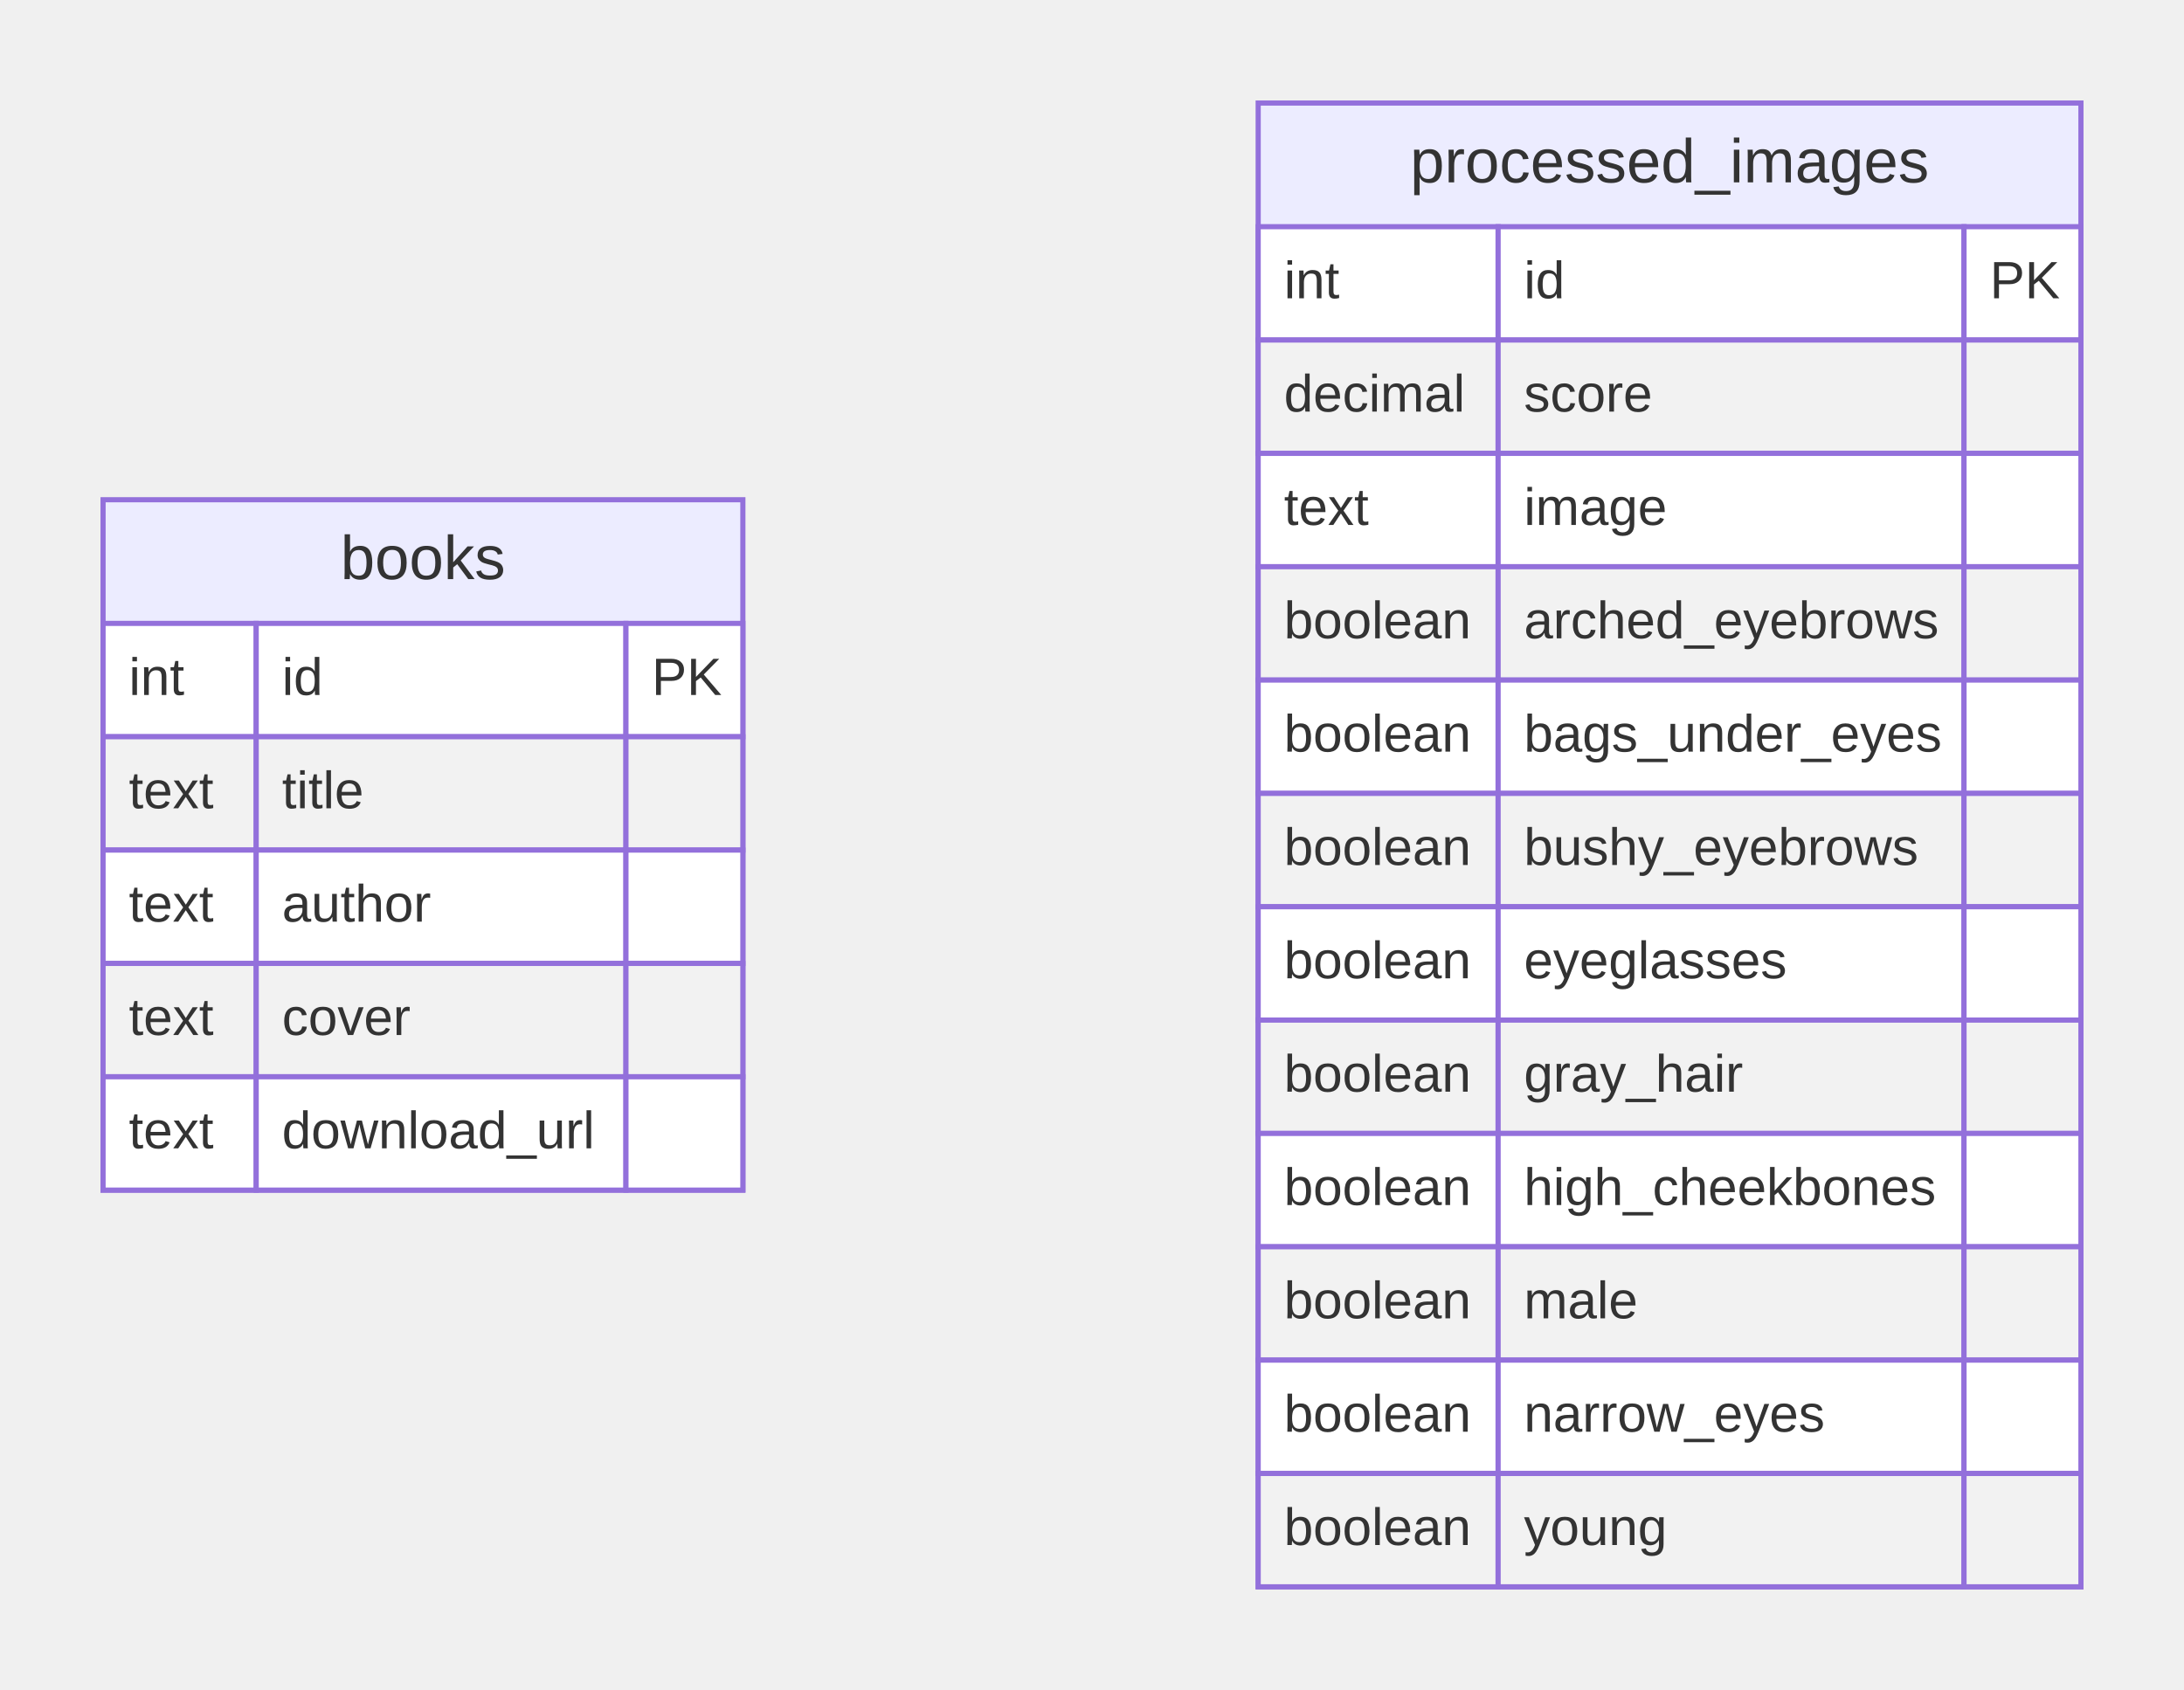
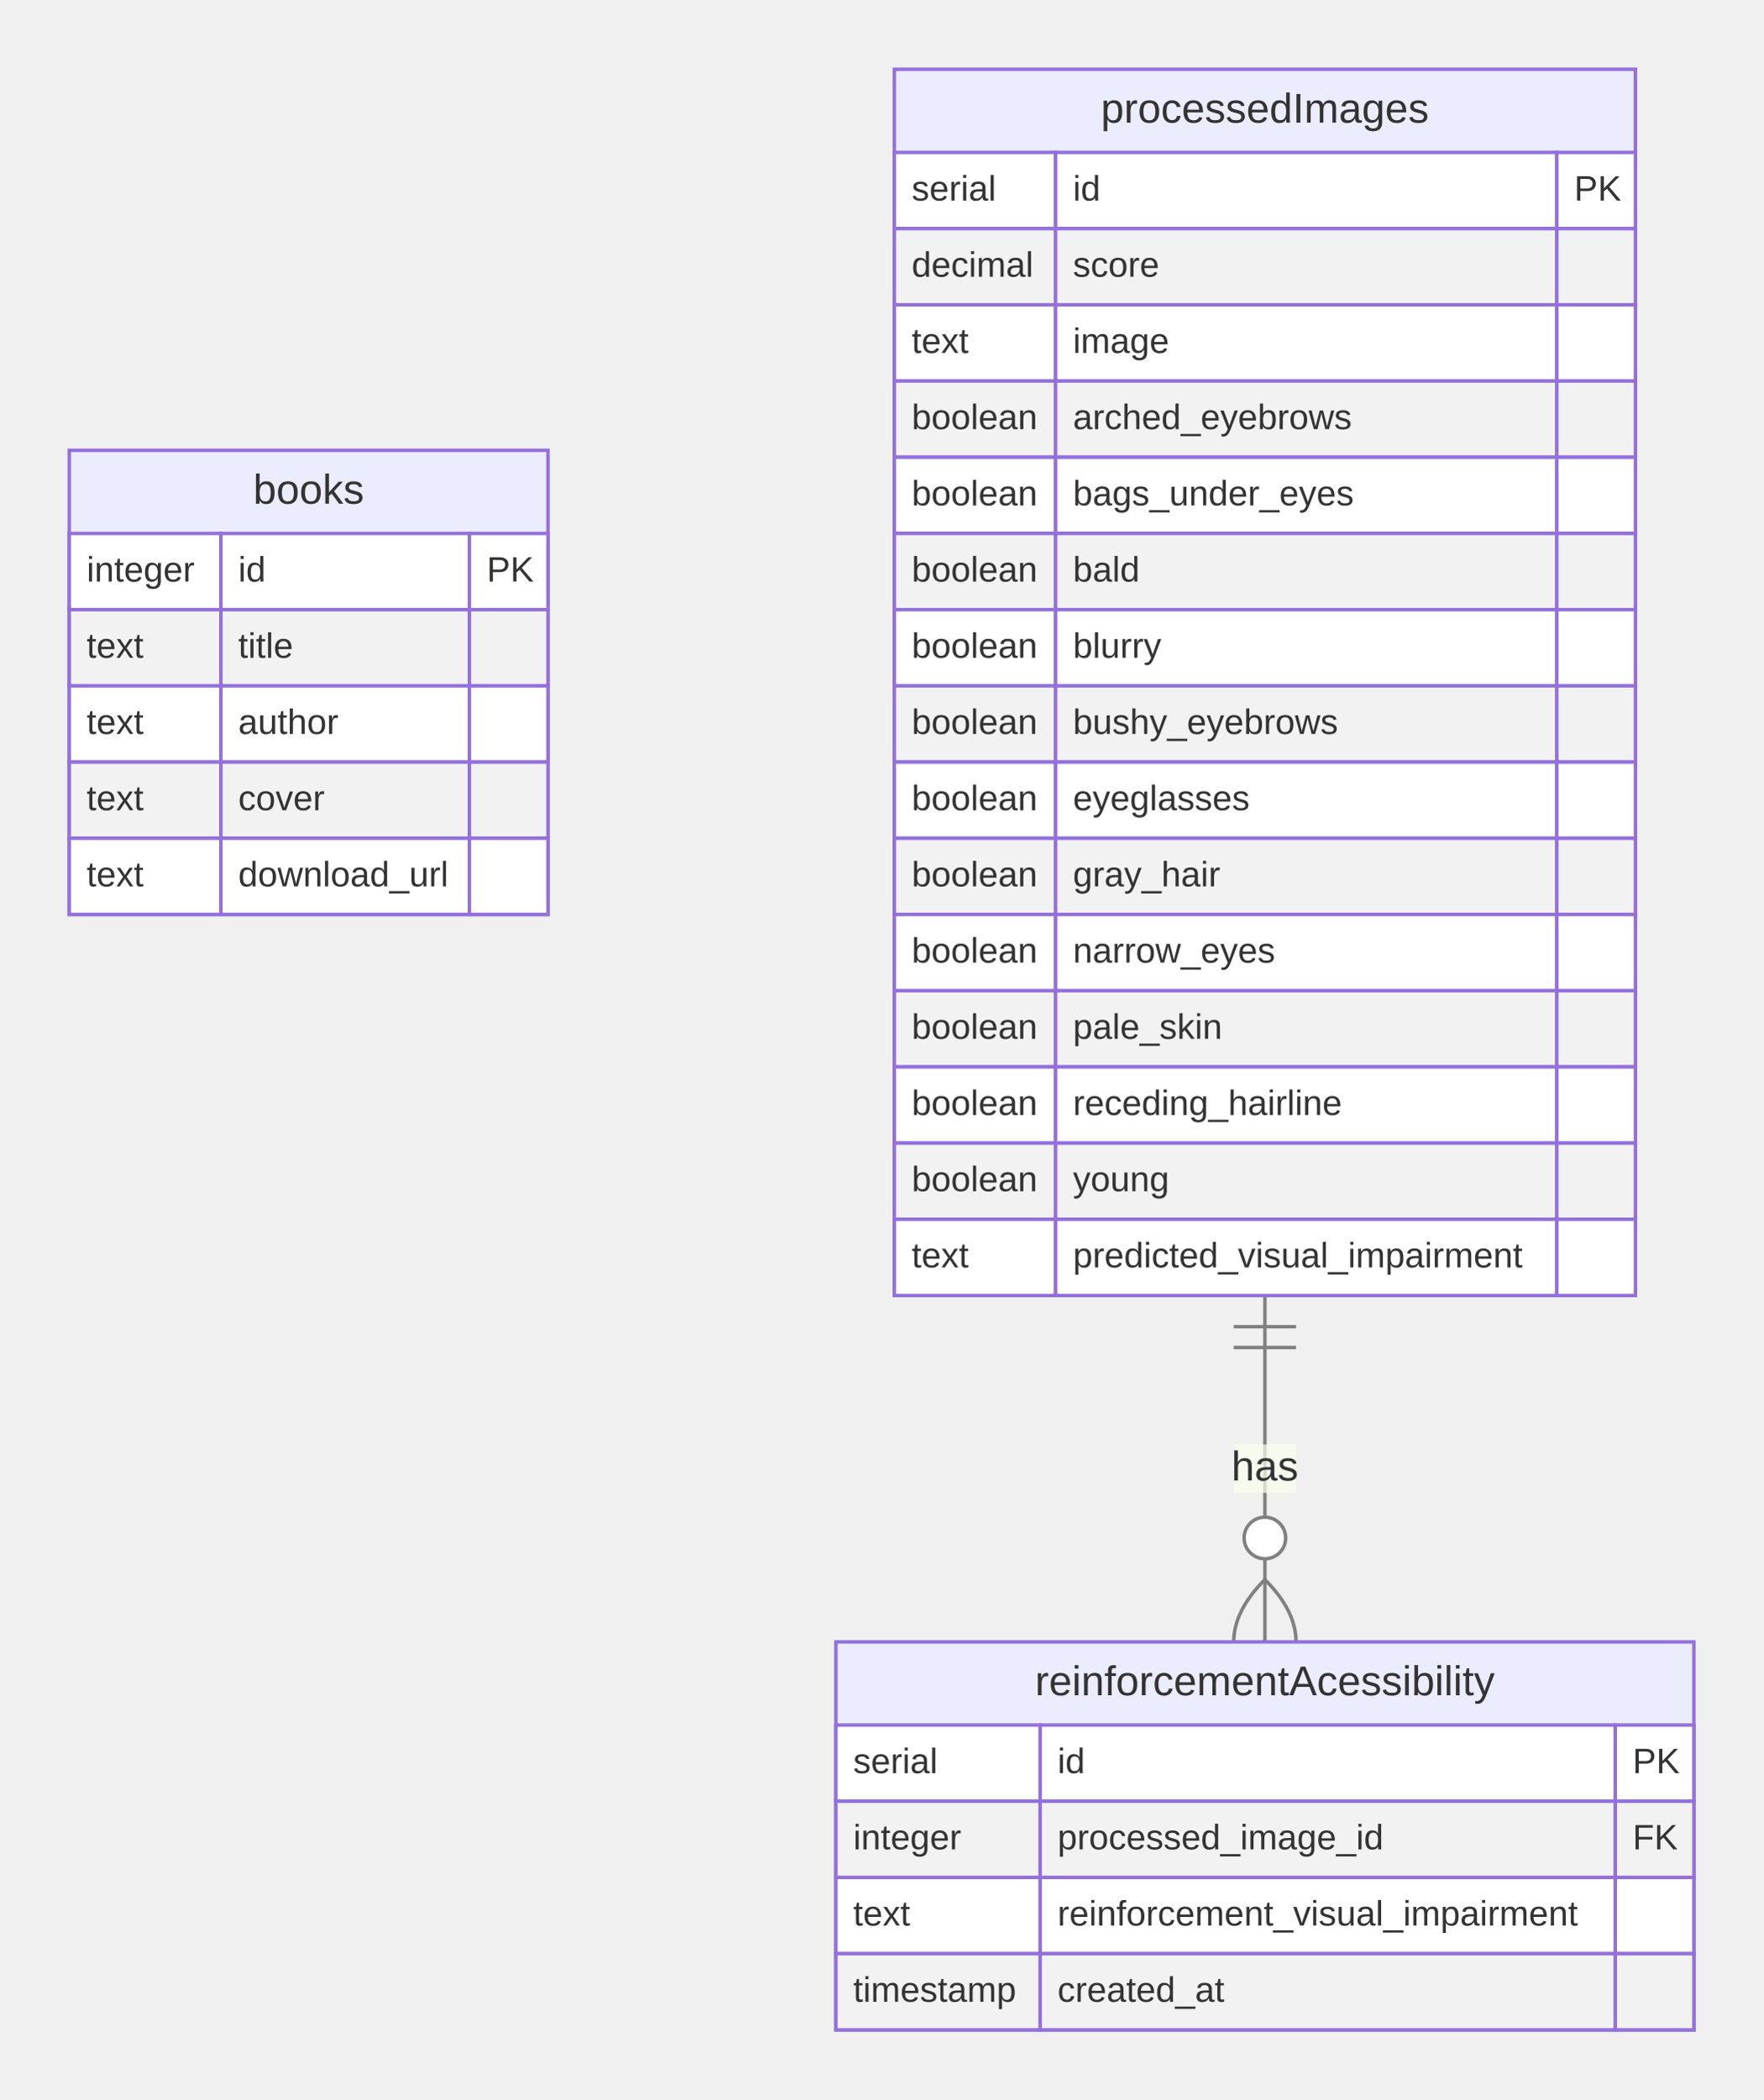
- <svg xmlns="http://www.w3.org/2000/svg" aria-roledescription="er" role="graphics-document document" viewBox="0 0 423.812 328" style="max-width: 423.812px; " width="100%" id="my-svg">
+ <svg xmlns="http://www.w3.org/2000/svg" aria-roledescription="er" role="graphics-document document" viewBox="0 0 509.043 606" style="max-width: 509.043px; " width="100%" id="my-svg">
  <style>#my-svg{font-family:"trebuchet ms",verdana,arial,sans-serif;font-size:16px;fill:#333;}#my-svg .error-icon{fill:#552222;}#my-svg .error-text{fill:#552222;stroke:#552222;}#my-svg .edge-thickness-normal{stroke-width:2px;}#my-svg .edge-thickness-thick{stroke-width:3.5px;}#my-svg .edge-pattern-solid{stroke-dasharray:0;}#my-svg .edge-pattern-dashed{stroke-dasharray:3;}#my-svg .edge-pattern-dotted{stroke-dasharray:2;}#my-svg .marker{fill:#333333;stroke:#333333;}#my-svg .marker.cross{stroke:#333333;}#my-svg svg{font-family:"trebuchet ms",verdana,arial,sans-serif;font-size:16px;}#my-svg .entityBox{fill:#ECECFF;stroke:#9370DB;}#my-svg .attributeBoxOdd{fill:#ffffff;stroke:#9370DB;}#my-svg .attributeBoxEven{fill:#f2f2f2;stroke:#9370DB;}#my-svg .relationshipLabelBox{fill:hsl(80, 100%, 96.275%);opacity:0.7;background-color:hsl(80, 100%, 96.275%);}#my-svg .relationshipLabelBox rect{opacity:0.5;}#my-svg .relationshipLine{stroke:#333333;}#my-svg .entityTitleText{text-anchor:middle;font-size:18px;fill:#333;}#my-svg #MD_PARENT_START{fill:#f5f5f5!important;stroke:#333333!important;stroke-width:1;}#my-svg #MD_PARENT_END{fill:#f5f5f5!important;stroke:#333333!important;stroke-width:1;}#my-svg :root{--mermaid-font-family:"trebuchet ms",verdana,arial,sans-serif;}</style>
  <g />
  <defs>
    <marker orient="auto" markerHeight="240" markerWidth="190" refY="7" refX="0" id="MD_PARENT_START">
      <path d="M 18,7 L9,13 L1,7 L9,1 Z" />
    </marker>
  </defs>
  <defs>
    <marker orient="auto" markerHeight="28" markerWidth="20" refY="7" refX="19" id="MD_PARENT_END">
      <path d="M 18,7 L9,13 L1,7 L9,1 Z" />
    </marker>
  </defs>
  <defs>
    <marker orient="auto" markerHeight="18" markerWidth="18" refY="9" refX="0" id="ONLY_ONE_START">
      <path d="M9,0 L9,18 M15,0 L15,18" fill="none" stroke="gray" />
    </marker>
  </defs>
  <defs>
    <marker orient="auto" markerHeight="18" markerWidth="18" refY="9" refX="18" id="ONLY_ONE_END">
      <path d="M3,0 L3,18 M9,0 L9,18" fill="none" stroke="gray" />
    </marker>
  </defs>
  <defs>
    <marker orient="auto" markerHeight="18" markerWidth="30" refY="9" refX="0" id="ZERO_OR_ONE_START">
      <circle r="6" cy="9" cx="21" fill="white" stroke="gray" />
      <path d="M9,0 L9,18" fill="none" stroke="gray" />
    </marker>
  </defs>
  <defs>
    <marker orient="auto" markerHeight="18" markerWidth="30" refY="9" refX="30" id="ZERO_OR_ONE_END">
      <circle r="6" cy="9" cx="9" fill="white" stroke="gray" />
      <path d="M21,0 L21,18" fill="none" stroke="gray" />
    </marker>
  </defs>
  <defs>
    <marker orient="auto" markerHeight="36" markerWidth="45" refY="18" refX="18" id="ONE_OR_MORE_START">
      <path d="M0,18 Q 18,0 36,18 Q 18,36 0,18 M42,9 L42,27" fill="none" stroke="gray" />
    </marker>
  </defs>
  <defs>
    <marker orient="auto" markerHeight="36" markerWidth="45" refY="18" refX="27" id="ONE_OR_MORE_END">
      <path d="M3,9 L3,27 M9,18 Q27,0 45,18 Q27,36 9,18" fill="none" stroke="gray" />
    </marker>
  </defs>
  <defs>
    <marker orient="auto" markerHeight="36" markerWidth="57" refY="18" refX="18" id="ZERO_OR_MORE_START">
      <circle r="6" cy="18" cx="48" fill="white" stroke="gray" />
      <path d="M0,18 Q18,0 36,18 Q18,36 0,18" fill="none" stroke="gray" />
    </marker>
  </defs>
  <defs>
    <marker orient="auto" markerHeight="36" markerWidth="57" refY="18" refX="39" id="ZERO_OR_MORE_END">
      <circle r="6" cy="18" cx="9" fill="white" stroke="gray" />
      <path d="M21,18 Q39,0 57,18 Q39,36 21,18" fill="none" stroke="gray" />
    </marker>
  </defs>
-   <g transform="translate(20,97 )" id="entity-books-6df542cd-2488-5f8f-8c0d-acd20e807fe7">
-     <rect height="134" width="124.155" y="0" x="0" class="er entityBox" />
-     <text style="dominant-baseline: middle; text-anchor: middle; font-size: 12px;" transform="translate(62.07747,12)" y="0" x="0" id="text-entity-books-6df542cd-2488-5f8f-8c0d-acd20e807fe7" class="er entityLabel">books</text>
-     <rect height="22" width="29.717" y="24" x="0" class="er attributeBoxOdd" />
-     <text style="dominant-baseline: middle; font-size: 10.2px;" transform="translate(5,35)" y="0" x="0" id="text-entity-books-6df542cd-2488-5f8f-8c0d-acd20e807fe7-attr-1-type" class="er entityLabel">int</text>
-     <rect height="22" width="71.75" y="24" x="29.717" class="er attributeBoxOdd" />
-     <text style="dominant-baseline: middle; font-size: 10.2px;" transform="translate(34.71725,35)" y="0" x="0" id="text-entity-books-6df542cd-2488-5f8f-8c0d-acd20e807fe7-attr-1-name" class="er entityLabel">id</text>
-     <rect height="22" width="22.688" y="24" x="101.467" class="er attributeBoxOdd" />
-     <text style="dominant-baseline: middle; font-size: 10.2px;" transform="translate(106.4673,35)" y="0" x="0" id="text-entity-books-6df542cd-2488-5f8f-8c0d-acd20e807fe7-attr-1-key" class="er entityLabel">PK</text>
-     <rect height="22" width="29.717" y="46" x="0" class="er attributeBoxEven" />
+   <path style="stroke: gray; fill: none;" marker-start="url(#ONLY_ONE_START)" marker-end="url(#ZERO_OR_MORE_END)" d="M365.187,374L365.187,382.333C365.187,390.667,365.187,407.333,365.187,424C365.187,440.667,365.187,457.333,365.187,465.667L365.187,474" class="er relationshipLine" />
+   <g transform="translate(20,130 )" id="entity-books-6df542cd-2488-5f8f-8c0d-acd20e807fe7">
+     <rect height="134" width="138.21" y="0" x="0" class="er entityBox" />
+     <text style="dominant-baseline: middle; text-anchor: middle; font-size: 12px;" transform="translate(69.1049,12)" y="0" x="0" id="text-entity-books-6df542cd-2488-5f8f-8c0d-acd20e807fe7" class="er entityLabel">books</text>
+     <rect height="22" width="43.772" y="24" x="0" class="er attributeBoxOdd" />
+     <text style="dominant-baseline: middle; font-size: 10.2px;" transform="translate(5,35)" y="0" x="0" id="text-entity-books-6df542cd-2488-5f8f-8c0d-acd20e807fe7-attr-1-type" class="er entityLabel">integer</text>
+     <rect height="22" width="71.75" y="24" x="43.772" class="er attributeBoxOdd" />
+     <text style="dominant-baseline: middle; font-size: 10.2px;" transform="translate(48.77211,35)" y="0" x="0" id="text-entity-books-6df542cd-2488-5f8f-8c0d-acd20e807fe7-attr-1-name" class="er entityLabel">id</text>
+     <rect height="22" width="22.688" y="24" x="115.522" class="er attributeBoxOdd" />
+     <text style="dominant-baseline: middle; font-size: 10.2px;" transform="translate(120.5221,35)" y="0" x="0" id="text-entity-books-6df542cd-2488-5f8f-8c0d-acd20e807fe7-attr-1-key" class="er entityLabel">PK</text>
+     <rect height="22" width="43.772" y="46" x="0" class="er attributeBoxEven" />
    <text style="dominant-baseline: middle; font-size: 10.2px;" transform="translate(5,57)" y="0" x="0" id="text-entity-books-6df542cd-2488-5f8f-8c0d-acd20e807fe7-attr-2-type" class="er entityLabel">text</text>
-     <rect height="22" width="71.75" y="46" x="29.717" class="er attributeBoxEven" />
-     <text style="dominant-baseline: middle; font-size: 10.2px;" transform="translate(34.71725,57)" y="0" x="0" id="text-entity-books-6df542cd-2488-5f8f-8c0d-acd20e807fe7-attr-2-name" class="er entityLabel">title</text>
-     <rect height="22" width="22.688" y="46" x="101.467" class="er attributeBoxEven" />
-     <text style="dominant-baseline: middle; font-size: 10.2px;" transform="translate(106.4673,57)" y="0" x="0" id="text-entity-books-6df542cd-2488-5f8f-8c0d-acd20e807fe7-attr-2-key" class="er entityLabel" />
-     <rect height="22" width="29.717" y="68" x="0" class="er attributeBoxOdd" />
+     <rect height="22" width="71.75" y="46" x="43.772" class="er attributeBoxEven" />
+     <text style="dominant-baseline: middle; font-size: 10.2px;" transform="translate(48.77211,57)" y="0" x="0" id="text-entity-books-6df542cd-2488-5f8f-8c0d-acd20e807fe7-attr-2-name" class="er entityLabel">title</text>
+     <rect height="22" width="22.688" y="46" x="115.522" class="er attributeBoxEven" />
+     <text style="dominant-baseline: middle; font-size: 10.2px;" transform="translate(120.5221,57)" y="0" x="0" id="text-entity-books-6df542cd-2488-5f8f-8c0d-acd20e807fe7-attr-2-key" class="er entityLabel" />
+     <rect height="22" width="43.772" y="68" x="0" class="er attributeBoxOdd" />
    <text style="dominant-baseline: middle; font-size: 10.2px;" transform="translate(5,79)" y="0" x="0" id="text-entity-books-6df542cd-2488-5f8f-8c0d-acd20e807fe7-attr-3-type" class="er entityLabel">text</text>
-     <rect height="22" width="71.75" y="68" x="29.717" class="er attributeBoxOdd" />
-     <text style="dominant-baseline: middle; font-size: 10.2px;" transform="translate(34.71725,79)" y="0" x="0" id="text-entity-books-6df542cd-2488-5f8f-8c0d-acd20e807fe7-attr-3-name" class="er entityLabel">author</text>
-     <rect height="22" width="22.688" y="68" x="101.467" class="er attributeBoxOdd" />
-     <text style="dominant-baseline: middle; font-size: 10.2px;" transform="translate(106.4673,79)" y="0" x="0" id="text-entity-books-6df542cd-2488-5f8f-8c0d-acd20e807fe7-attr-3-key" class="er entityLabel" />
-     <rect height="22" width="29.717" y="90" x="0" class="er attributeBoxEven" />
+     <rect height="22" width="71.75" y="68" x="43.772" class="er attributeBoxOdd" />
+     <text style="dominant-baseline: middle; font-size: 10.2px;" transform="translate(48.77211,79)" y="0" x="0" id="text-entity-books-6df542cd-2488-5f8f-8c0d-acd20e807fe7-attr-3-name" class="er entityLabel">author</text>
+     <rect height="22" width="22.688" y="68" x="115.522" class="er attributeBoxOdd" />
+     <text style="dominant-baseline: middle; font-size: 10.2px;" transform="translate(120.5221,79)" y="0" x="0" id="text-entity-books-6df542cd-2488-5f8f-8c0d-acd20e807fe7-attr-3-key" class="er entityLabel" />
+     <rect height="22" width="43.772" y="90" x="0" class="er attributeBoxEven" />
    <text style="dominant-baseline: middle; font-size: 10.2px;" transform="translate(5,101)" y="0" x="0" id="text-entity-books-6df542cd-2488-5f8f-8c0d-acd20e807fe7-attr-4-type" class="er entityLabel">text</text>
-     <rect height="22" width="71.75" y="90" x="29.717" class="er attributeBoxEven" />
-     <text style="dominant-baseline: middle; font-size: 10.2px;" transform="translate(34.71725,101)" y="0" x="0" id="text-entity-books-6df542cd-2488-5f8f-8c0d-acd20e807fe7-attr-4-name" class="er entityLabel">cover</text>
-     <rect height="22" width="22.688" y="90" x="101.467" class="er attributeBoxEven" />
-     <text style="dominant-baseline: middle; font-size: 10.2px;" transform="translate(106.4673,101)" y="0" x="0" id="text-entity-books-6df542cd-2488-5f8f-8c0d-acd20e807fe7-attr-4-key" class="er entityLabel" />
-     <rect height="22" width="29.717" y="112" x="0" class="er attributeBoxOdd" />
+     <rect height="22" width="71.75" y="90" x="43.772" class="er attributeBoxEven" />
+     <text style="dominant-baseline: middle; font-size: 10.2px;" transform="translate(48.77211,101)" y="0" x="0" id="text-entity-books-6df542cd-2488-5f8f-8c0d-acd20e807fe7-attr-4-name" class="er entityLabel">cover</text>
+     <rect height="22" width="22.688" y="90" x="115.522" class="er attributeBoxEven" />
+     <text style="dominant-baseline: middle; font-size: 10.2px;" transform="translate(120.5221,101)" y="0" x="0" id="text-entity-books-6df542cd-2488-5f8f-8c0d-acd20e807fe7-attr-4-key" class="er entityLabel" />
+     <rect height="22" width="43.772" y="112" x="0" class="er attributeBoxOdd" />
    <text style="dominant-baseline: middle; font-size: 10.2px;" transform="translate(5,123)" y="0" x="0" id="text-entity-books-6df542cd-2488-5f8f-8c0d-acd20e807fe7-attr-5-type" class="er entityLabel">text</text>
-     <rect height="22" width="71.75" y="112" x="29.717" class="er attributeBoxOdd" />
-     <text style="dominant-baseline: middle; font-size: 10.2px;" transform="translate(34.71725,123)" y="0" x="0" id="text-entity-books-6df542cd-2488-5f8f-8c0d-acd20e807fe7-attr-5-name" class="er entityLabel">download_url</text>
-     <rect height="22" width="22.688" y="112" x="101.467" class="er attributeBoxOdd" />
-     <text style="dominant-baseline: middle; font-size: 10.2px;" transform="translate(106.4673,123)" y="0" x="0" id="text-entity-books-6df542cd-2488-5f8f-8c0d-acd20e807fe7-attr-5-key" class="er entityLabel" />
+     <rect height="22" width="71.75" y="112" x="43.772" class="er attributeBoxOdd" />
+     <text style="dominant-baseline: middle; font-size: 10.2px;" transform="translate(48.77211,123)" y="0" x="0" id="text-entity-books-6df542cd-2488-5f8f-8c0d-acd20e807fe7-attr-5-name" class="er entityLabel">download_url</text>
+     <rect height="22" width="22.688" y="112" x="115.522" class="er attributeBoxOdd" />
+     <text style="dominant-baseline: middle; font-size: 10.2px;" transform="translate(120.5221,123)" y="0" x="0" id="text-entity-books-6df542cd-2488-5f8f-8c0d-acd20e807fe7-attr-5-key" class="er entityLabel" />
  </g>
-   <g transform="translate(244.1549,20 )" id="entity-processedimages-ab7d91d9-73fc-5cc9-a2e1-a01f67e2c398">
-     <rect height="288" width="159.657" y="0" x="0" class="er entityBox" />
-     <text style="dominant-baseline: middle; text-anchor: middle; font-size: 12px;" transform="translate(79.82848,12)" y="0" x="0" id="text-entity-processedimages-ab7d91d9-73fc-5cc9-a2e1-a01f67e2c398" class="er entityLabel">processed_images</text>
+   <g transform="translate(258.2098,20 )" id="entity-processedImages-f31dca8b-62c6-5f0b-b03b-9c0ee7a4dd7c">
+     <rect height="354" width="213.954" y="0" x="0" class="er entityBox" />
+     <text style="dominant-baseline: middle; text-anchor: middle; font-size: 12px;" transform="translate(106.977,12)" y="0" x="0" id="text-entity-processedImages-f31dca8b-62c6-5f0b-b03b-9c0ee7a4dd7c" class="er entityLabel">processedImages</text>
    <rect height="22" width="46.56" y="24" x="0" class="er attributeBoxOdd" />
-     <text style="dominant-baseline: middle; font-size: 10.2px;" transform="translate(5,35)" y="0" x="0" id="text-entity-processedimages-ab7d91d9-73fc-5cc9-a2e1-a01f67e2c398-attr-1-type" class="er entityLabel">int</text>
-     <rect height="22" width="90.409" y="24" x="46.56" class="er attributeBoxOdd" />
-     <text style="dominant-baseline: middle; font-size: 10.2px;" transform="translate(51.5601,35)" y="0" x="0" id="text-entity-processedimages-ab7d91d9-73fc-5cc9-a2e1-a01f67e2c398-attr-1-name" class="er entityLabel">id</text>
-     <rect height="22" width="22.688" y="24" x="136.969" class="er attributeBoxOdd" />
-     <text style="dominant-baseline: middle; font-size: 10.2px;" transform="translate(141.9693,35)" y="0" x="0" id="text-entity-processedimages-ab7d91d9-73fc-5cc9-a2e1-a01f67e2c398-attr-1-key" class="er entityLabel">PK</text>
+     <text style="dominant-baseline: middle; font-size: 10.2px;" transform="translate(5,35)" y="0" x="0" id="text-entity-processedImages-f31dca8b-62c6-5f0b-b03b-9c0ee7a4dd7c-attr-1-type" class="er entityLabel">serial</text>
+     <rect height="22" width="144.706" y="24" x="46.56" class="er attributeBoxOdd" />
+     <text style="dominant-baseline: middle; font-size: 10.2px;" transform="translate(51.5601,35)" y="0" x="0" id="text-entity-processedImages-f31dca8b-62c6-5f0b-b03b-9c0ee7a4dd7c-attr-1-name" class="er entityLabel">id</text>
+     <rect height="22" width="22.688" y="24" x="191.266" class="er attributeBoxOdd" />
+     <text style="dominant-baseline: middle; font-size: 10.2px;" transform="translate(196.2663,35)" y="0" x="0" id="text-entity-processedImages-f31dca8b-62c6-5f0b-b03b-9c0ee7a4dd7c-attr-1-key" class="er entityLabel">PK</text>
    <rect height="22" width="46.56" y="46" x="0" class="er attributeBoxEven" />
-     <text style="dominant-baseline: middle; font-size: 10.2px;" transform="translate(5,57)" y="0" x="0" id="text-entity-processedimages-ab7d91d9-73fc-5cc9-a2e1-a01f67e2c398-attr-2-type" class="er entityLabel">decimal</text>
-     <rect height="22" width="90.409" y="46" x="46.56" class="er attributeBoxEven" />
-     <text style="dominant-baseline: middle; font-size: 10.2px;" transform="translate(51.5601,57)" y="0" x="0" id="text-entity-processedimages-ab7d91d9-73fc-5cc9-a2e1-a01f67e2c398-attr-2-name" class="er entityLabel">score</text>
-     <rect height="22" width="22.688" y="46" x="136.969" class="er attributeBoxEven" />
-     <text style="dominant-baseline: middle; font-size: 10.2px;" transform="translate(141.9693,57)" y="0" x="0" id="text-entity-processedimages-ab7d91d9-73fc-5cc9-a2e1-a01f67e2c398-attr-2-key" class="er entityLabel" />
+     <text style="dominant-baseline: middle; font-size: 10.2px;" transform="translate(5,57)" y="0" x="0" id="text-entity-processedImages-f31dca8b-62c6-5f0b-b03b-9c0ee7a4dd7c-attr-2-type" class="er entityLabel">decimal</text>
+     <rect height="22" width="144.706" y="46" x="46.56" class="er attributeBoxEven" />
+     <text style="dominant-baseline: middle; font-size: 10.2px;" transform="translate(51.5601,57)" y="0" x="0" id="text-entity-processedImages-f31dca8b-62c6-5f0b-b03b-9c0ee7a4dd7c-attr-2-name" class="er entityLabel">score</text>
+     <rect height="22" width="22.688" y="46" x="191.266" class="er attributeBoxEven" />
+     <text style="dominant-baseline: middle; font-size: 10.2px;" transform="translate(196.2663,57)" y="0" x="0" id="text-entity-processedImages-f31dca8b-62c6-5f0b-b03b-9c0ee7a4dd7c-attr-2-key" class="er entityLabel" />
    <rect height="22" width="46.56" y="68" x="0" class="er attributeBoxOdd" />
-     <text style="dominant-baseline: middle; font-size: 10.2px;" transform="translate(5,79)" y="0" x="0" id="text-entity-processedimages-ab7d91d9-73fc-5cc9-a2e1-a01f67e2c398-attr-3-type" class="er entityLabel">text</text>
-     <rect height="22" width="90.409" y="68" x="46.56" class="er attributeBoxOdd" />
-     <text style="dominant-baseline: middle; font-size: 10.2px;" transform="translate(51.5601,79)" y="0" x="0" id="text-entity-processedimages-ab7d91d9-73fc-5cc9-a2e1-a01f67e2c398-attr-3-name" class="er entityLabel">image</text>
-     <rect height="22" width="22.688" y="68" x="136.969" class="er attributeBoxOdd" />
-     <text style="dominant-baseline: middle; font-size: 10.2px;" transform="translate(141.9693,79)" y="0" x="0" id="text-entity-processedimages-ab7d91d9-73fc-5cc9-a2e1-a01f67e2c398-attr-3-key" class="er entityLabel" />
+     <text style="dominant-baseline: middle; font-size: 10.2px;" transform="translate(5,79)" y="0" x="0" id="text-entity-processedImages-f31dca8b-62c6-5f0b-b03b-9c0ee7a4dd7c-attr-3-type" class="er entityLabel">text</text>
+     <rect height="22" width="144.706" y="68" x="46.56" class="er attributeBoxOdd" />
+     <text style="dominant-baseline: middle; font-size: 10.2px;" transform="translate(51.5601,79)" y="0" x="0" id="text-entity-processedImages-f31dca8b-62c6-5f0b-b03b-9c0ee7a4dd7c-attr-3-name" class="er entityLabel">image</text>
+     <rect height="22" width="22.688" y="68" x="191.266" class="er attributeBoxOdd" />
+     <text style="dominant-baseline: middle; font-size: 10.2px;" transform="translate(196.2663,79)" y="0" x="0" id="text-entity-processedImages-f31dca8b-62c6-5f0b-b03b-9c0ee7a4dd7c-attr-3-key" class="er entityLabel" />
    <rect height="22" width="46.56" y="90" x="0" class="er attributeBoxEven" />
-     <text style="dominant-baseline: middle; font-size: 10.2px;" transform="translate(5,101)" y="0" x="0" id="text-entity-processedimages-ab7d91d9-73fc-5cc9-a2e1-a01f67e2c398-attr-4-type" class="er entityLabel">boolean</text>
-     <rect height="22" width="90.409" y="90" x="46.56" class="er attributeBoxEven" />
-     <text style="dominant-baseline: middle; font-size: 10.2px;" transform="translate(51.5601,101)" y="0" x="0" id="text-entity-processedimages-ab7d91d9-73fc-5cc9-a2e1-a01f67e2c398-attr-4-name" class="er entityLabel">arched_eyebrows</text>
-     <rect height="22" width="22.688" y="90" x="136.969" class="er attributeBoxEven" />
-     <text style="dominant-baseline: middle; font-size: 10.2px;" transform="translate(141.9693,101)" y="0" x="0" id="text-entity-processedimages-ab7d91d9-73fc-5cc9-a2e1-a01f67e2c398-attr-4-key" class="er entityLabel" />
+     <text style="dominant-baseline: middle; font-size: 10.2px;" transform="translate(5,101)" y="0" x="0" id="text-entity-processedImages-f31dca8b-62c6-5f0b-b03b-9c0ee7a4dd7c-attr-4-type" class="er entityLabel">boolean</text>
+     <rect height="22" width="144.706" y="90" x="46.56" class="er attributeBoxEven" />
+     <text style="dominant-baseline: middle; font-size: 10.2px;" transform="translate(51.5601,101)" y="0" x="0" id="text-entity-processedImages-f31dca8b-62c6-5f0b-b03b-9c0ee7a4dd7c-attr-4-name" class="er entityLabel">arched_eyebrows</text>
+     <rect height="22" width="22.688" y="90" x="191.266" class="er attributeBoxEven" />
+     <text style="dominant-baseline: middle; font-size: 10.2px;" transform="translate(196.2663,101)" y="0" x="0" id="text-entity-processedImages-f31dca8b-62c6-5f0b-b03b-9c0ee7a4dd7c-attr-4-key" class="er entityLabel" />
    <rect height="22" width="46.56" y="112" x="0" class="er attributeBoxOdd" />
-     <text style="dominant-baseline: middle; font-size: 10.2px;" transform="translate(5,123)" y="0" x="0" id="text-entity-processedimages-ab7d91d9-73fc-5cc9-a2e1-a01f67e2c398-attr-5-type" class="er entityLabel">boolean</text>
-     <rect height="22" width="90.409" y="112" x="46.56" class="er attributeBoxOdd" />
-     <text style="dominant-baseline: middle; font-size: 10.2px;" transform="translate(51.5601,123)" y="0" x="0" id="text-entity-processedimages-ab7d91d9-73fc-5cc9-a2e1-a01f67e2c398-attr-5-name" class="er entityLabel">bags_under_eyes</text>
-     <rect height="22" width="22.688" y="112" x="136.969" class="er attributeBoxOdd" />
-     <text style="dominant-baseline: middle; font-size: 10.2px;" transform="translate(141.9693,123)" y="0" x="0" id="text-entity-processedimages-ab7d91d9-73fc-5cc9-a2e1-a01f67e2c398-attr-5-key" class="er entityLabel" />
+     <text style="dominant-baseline: middle; font-size: 10.2px;" transform="translate(5,123)" y="0" x="0" id="text-entity-processedImages-f31dca8b-62c6-5f0b-b03b-9c0ee7a4dd7c-attr-5-type" class="er entityLabel">boolean</text>
+     <rect height="22" width="144.706" y="112" x="46.56" class="er attributeBoxOdd" />
+     <text style="dominant-baseline: middle; font-size: 10.2px;" transform="translate(51.5601,123)" y="0" x="0" id="text-entity-processedImages-f31dca8b-62c6-5f0b-b03b-9c0ee7a4dd7c-attr-5-name" class="er entityLabel">bags_under_eyes</text>
+     <rect height="22" width="22.688" y="112" x="191.266" class="er attributeBoxOdd" />
+     <text style="dominant-baseline: middle; font-size: 10.2px;" transform="translate(196.2663,123)" y="0" x="0" id="text-entity-processedImages-f31dca8b-62c6-5f0b-b03b-9c0ee7a4dd7c-attr-5-key" class="er entityLabel" />
    <rect height="22" width="46.56" y="134" x="0" class="er attributeBoxEven" />
-     <text style="dominant-baseline: middle; font-size: 10.2px;" transform="translate(5,145)" y="0" x="0" id="text-entity-processedimages-ab7d91d9-73fc-5cc9-a2e1-a01f67e2c398-attr-6-type" class="er entityLabel">boolean</text>
-     <rect height="22" width="90.409" y="134" x="46.56" class="er attributeBoxEven" />
-     <text style="dominant-baseline: middle; font-size: 10.2px;" transform="translate(51.5601,145)" y="0" x="0" id="text-entity-processedimages-ab7d91d9-73fc-5cc9-a2e1-a01f67e2c398-attr-6-name" class="er entityLabel">bushy_eyebrows</text>
-     <rect height="22" width="22.688" y="134" x="136.969" class="er attributeBoxEven" />
-     <text style="dominant-baseline: middle; font-size: 10.2px;" transform="translate(141.9693,145)" y="0" x="0" id="text-entity-processedimages-ab7d91d9-73fc-5cc9-a2e1-a01f67e2c398-attr-6-key" class="er entityLabel" />
+     <text style="dominant-baseline: middle; font-size: 10.2px;" transform="translate(5,145)" y="0" x="0" id="text-entity-processedImages-f31dca8b-62c6-5f0b-b03b-9c0ee7a4dd7c-attr-6-type" class="er entityLabel">boolean</text>
+     <rect height="22" width="144.706" y="134" x="46.56" class="er attributeBoxEven" />
+     <text style="dominant-baseline: middle; font-size: 10.2px;" transform="translate(51.5601,145)" y="0" x="0" id="text-entity-processedImages-f31dca8b-62c6-5f0b-b03b-9c0ee7a4dd7c-attr-6-name" class="er entityLabel">bald</text>
+     <rect height="22" width="22.688" y="134" x="191.266" class="er attributeBoxEven" />
+     <text style="dominant-baseline: middle; font-size: 10.2px;" transform="translate(196.2663,145)" y="0" x="0" id="text-entity-processedImages-f31dca8b-62c6-5f0b-b03b-9c0ee7a4dd7c-attr-6-key" class="er entityLabel" />
    <rect height="22" width="46.56" y="156" x="0" class="er attributeBoxOdd" />
-     <text style="dominant-baseline: middle; font-size: 10.2px;" transform="translate(5,167)" y="0" x="0" id="text-entity-processedimages-ab7d91d9-73fc-5cc9-a2e1-a01f67e2c398-attr-7-type" class="er entityLabel">boolean</text>
-     <rect height="22" width="90.409" y="156" x="46.56" class="er attributeBoxOdd" />
-     <text style="dominant-baseline: middle; font-size: 10.2px;" transform="translate(51.5601,167)" y="0" x="0" id="text-entity-processedimages-ab7d91d9-73fc-5cc9-a2e1-a01f67e2c398-attr-7-name" class="er entityLabel">eyeglasses</text>
-     <rect height="22" width="22.688" y="156" x="136.969" class="er attributeBoxOdd" />
-     <text style="dominant-baseline: middle; font-size: 10.2px;" transform="translate(141.9693,167)" y="0" x="0" id="text-entity-processedimages-ab7d91d9-73fc-5cc9-a2e1-a01f67e2c398-attr-7-key" class="er entityLabel" />
+     <text style="dominant-baseline: middle; font-size: 10.2px;" transform="translate(5,167)" y="0" x="0" id="text-entity-processedImages-f31dca8b-62c6-5f0b-b03b-9c0ee7a4dd7c-attr-7-type" class="er entityLabel">boolean</text>
+     <rect height="22" width="144.706" y="156" x="46.56" class="er attributeBoxOdd" />
+     <text style="dominant-baseline: middle; font-size: 10.2px;" transform="translate(51.5601,167)" y="0" x="0" id="text-entity-processedImages-f31dca8b-62c6-5f0b-b03b-9c0ee7a4dd7c-attr-7-name" class="er entityLabel">blurry</text>
+     <rect height="22" width="22.688" y="156" x="191.266" class="er attributeBoxOdd" />
+     <text style="dominant-baseline: middle; font-size: 10.2px;" transform="translate(196.2663,167)" y="0" x="0" id="text-entity-processedImages-f31dca8b-62c6-5f0b-b03b-9c0ee7a4dd7c-attr-7-key" class="er entityLabel" />
    <rect height="22" width="46.56" y="178" x="0" class="er attributeBoxEven" />
-     <text style="dominant-baseline: middle; font-size: 10.2px;" transform="translate(5,189)" y="0" x="0" id="text-entity-processedimages-ab7d91d9-73fc-5cc9-a2e1-a01f67e2c398-attr-8-type" class="er entityLabel">boolean</text>
-     <rect height="22" width="90.409" y="178" x="46.56" class="er attributeBoxEven" />
-     <text style="dominant-baseline: middle; font-size: 10.2px;" transform="translate(51.5601,189)" y="0" x="0" id="text-entity-processedimages-ab7d91d9-73fc-5cc9-a2e1-a01f67e2c398-attr-8-name" class="er entityLabel">gray_hair</text>
-     <rect height="22" width="22.688" y="178" x="136.969" class="er attributeBoxEven" />
-     <text style="dominant-baseline: middle; font-size: 10.2px;" transform="translate(141.9693,189)" y="0" x="0" id="text-entity-processedimages-ab7d91d9-73fc-5cc9-a2e1-a01f67e2c398-attr-8-key" class="er entityLabel" />
+     <text style="dominant-baseline: middle; font-size: 10.2px;" transform="translate(5,189)" y="0" x="0" id="text-entity-processedImages-f31dca8b-62c6-5f0b-b03b-9c0ee7a4dd7c-attr-8-type" class="er entityLabel">boolean</text>
+     <rect height="22" width="144.706" y="178" x="46.56" class="er attributeBoxEven" />
+     <text style="dominant-baseline: middle; font-size: 10.2px;" transform="translate(51.5601,189)" y="0" x="0" id="text-entity-processedImages-f31dca8b-62c6-5f0b-b03b-9c0ee7a4dd7c-attr-8-name" class="er entityLabel">bushy_eyebrows</text>
+     <rect height="22" width="22.688" y="178" x="191.266" class="er attributeBoxEven" />
+     <text style="dominant-baseline: middle; font-size: 10.2px;" transform="translate(196.2663,189)" y="0" x="0" id="text-entity-processedImages-f31dca8b-62c6-5f0b-b03b-9c0ee7a4dd7c-attr-8-key" class="er entityLabel" />
    <rect height="22" width="46.56" y="200" x="0" class="er attributeBoxOdd" />
-     <text style="dominant-baseline: middle; font-size: 10.2px;" transform="translate(5,211)" y="0" x="0" id="text-entity-processedimages-ab7d91d9-73fc-5cc9-a2e1-a01f67e2c398-attr-9-type" class="er entityLabel">boolean</text>
-     <rect height="22" width="90.409" y="200" x="46.56" class="er attributeBoxOdd" />
-     <text style="dominant-baseline: middle; font-size: 10.2px;" transform="translate(51.5601,211)" y="0" x="0" id="text-entity-processedimages-ab7d91d9-73fc-5cc9-a2e1-a01f67e2c398-attr-9-name" class="er entityLabel">high_cheekbones</text>
-     <rect height="22" width="22.688" y="200" x="136.969" class="er attributeBoxOdd" />
-     <text style="dominant-baseline: middle; font-size: 10.2px;" transform="translate(141.9693,211)" y="0" x="0" id="text-entity-processedimages-ab7d91d9-73fc-5cc9-a2e1-a01f67e2c398-attr-9-key" class="er entityLabel" />
+     <text style="dominant-baseline: middle; font-size: 10.2px;" transform="translate(5,211)" y="0" x="0" id="text-entity-processedImages-f31dca8b-62c6-5f0b-b03b-9c0ee7a4dd7c-attr-9-type" class="er entityLabel">boolean</text>
+     <rect height="22" width="144.706" y="200" x="46.56" class="er attributeBoxOdd" />
+     <text style="dominant-baseline: middle; font-size: 10.2px;" transform="translate(51.5601,211)" y="0" x="0" id="text-entity-processedImages-f31dca8b-62c6-5f0b-b03b-9c0ee7a4dd7c-attr-9-name" class="er entityLabel">eyeglasses</text>
+     <rect height="22" width="22.688" y="200" x="191.266" class="er attributeBoxOdd" />
+     <text style="dominant-baseline: middle; font-size: 10.2px;" transform="translate(196.2663,211)" y="0" x="0" id="text-entity-processedImages-f31dca8b-62c6-5f0b-b03b-9c0ee7a4dd7c-attr-9-key" class="er entityLabel" />
    <rect height="22" width="46.56" y="222" x="0" class="er attributeBoxEven" />
-     <text style="dominant-baseline: middle; font-size: 10.2px;" transform="translate(5,233)" y="0" x="0" id="text-entity-processedimages-ab7d91d9-73fc-5cc9-a2e1-a01f67e2c398-attr-10-type" class="er entityLabel">boolean</text>
-     <rect height="22" width="90.409" y="222" x="46.56" class="er attributeBoxEven" />
-     <text style="dominant-baseline: middle; font-size: 10.2px;" transform="translate(51.5601,233)" y="0" x="0" id="text-entity-processedimages-ab7d91d9-73fc-5cc9-a2e1-a01f67e2c398-attr-10-name" class="er entityLabel">male</text>
-     <rect height="22" width="22.688" y="222" x="136.969" class="er attributeBoxEven" />
-     <text style="dominant-baseline: middle; font-size: 10.2px;" transform="translate(141.9693,233)" y="0" x="0" id="text-entity-processedimages-ab7d91d9-73fc-5cc9-a2e1-a01f67e2c398-attr-10-key" class="er entityLabel" />
+     <text style="dominant-baseline: middle; font-size: 10.2px;" transform="translate(5,233)" y="0" x="0" id="text-entity-processedImages-f31dca8b-62c6-5f0b-b03b-9c0ee7a4dd7c-attr-10-type" class="er entityLabel">boolean</text>
+     <rect height="22" width="144.706" y="222" x="46.56" class="er attributeBoxEven" />
+     <text style="dominant-baseline: middle; font-size: 10.2px;" transform="translate(51.5601,233)" y="0" x="0" id="text-entity-processedImages-f31dca8b-62c6-5f0b-b03b-9c0ee7a4dd7c-attr-10-name" class="er entityLabel">gray_hair</text>
+     <rect height="22" width="22.688" y="222" x="191.266" class="er attributeBoxEven" />
+     <text style="dominant-baseline: middle; font-size: 10.2px;" transform="translate(196.2663,233)" y="0" x="0" id="text-entity-processedImages-f31dca8b-62c6-5f0b-b03b-9c0ee7a4dd7c-attr-10-key" class="er entityLabel" />
    <rect height="22" width="46.56" y="244" x="0" class="er attributeBoxOdd" />
-     <text style="dominant-baseline: middle; font-size: 10.2px;" transform="translate(5,255)" y="0" x="0" id="text-entity-processedimages-ab7d91d9-73fc-5cc9-a2e1-a01f67e2c398-attr-11-type" class="er entityLabel">boolean</text>
-     <rect height="22" width="90.409" y="244" x="46.56" class="er attributeBoxOdd" />
-     <text style="dominant-baseline: middle; font-size: 10.2px;" transform="translate(51.5601,255)" y="0" x="0" id="text-entity-processedimages-ab7d91d9-73fc-5cc9-a2e1-a01f67e2c398-attr-11-name" class="er entityLabel">narrow_eyes</text>
-     <rect height="22" width="22.688" y="244" x="136.969" class="er attributeBoxOdd" />
-     <text style="dominant-baseline: middle; font-size: 10.2px;" transform="translate(141.9693,255)" y="0" x="0" id="text-entity-processedimages-ab7d91d9-73fc-5cc9-a2e1-a01f67e2c398-attr-11-key" class="er entityLabel" />
+     <text style="dominant-baseline: middle; font-size: 10.2px;" transform="translate(5,255)" y="0" x="0" id="text-entity-processedImages-f31dca8b-62c6-5f0b-b03b-9c0ee7a4dd7c-attr-11-type" class="er entityLabel">boolean</text>
+     <rect height="22" width="144.706" y="244" x="46.56" class="er attributeBoxOdd" />
+     <text style="dominant-baseline: middle; font-size: 10.2px;" transform="translate(51.5601,255)" y="0" x="0" id="text-entity-processedImages-f31dca8b-62c6-5f0b-b03b-9c0ee7a4dd7c-attr-11-name" class="er entityLabel">narrow_eyes</text>
+     <rect height="22" width="22.688" y="244" x="191.266" class="er attributeBoxOdd" />
+     <text style="dominant-baseline: middle; font-size: 10.2px;" transform="translate(196.2663,255)" y="0" x="0" id="text-entity-processedImages-f31dca8b-62c6-5f0b-b03b-9c0ee7a4dd7c-attr-11-key" class="er entityLabel" />
    <rect height="22" width="46.56" y="266" x="0" class="er attributeBoxEven" />
-     <text style="dominant-baseline: middle; font-size: 10.2px;" transform="translate(5,277)" y="0" x="0" id="text-entity-processedimages-ab7d91d9-73fc-5cc9-a2e1-a01f67e2c398-attr-12-type" class="er entityLabel">boolean</text>
-     <rect height="22" width="90.409" y="266" x="46.56" class="er attributeBoxEven" />
-     <text style="dominant-baseline: middle; font-size: 10.2px;" transform="translate(51.5601,277)" y="0" x="0" id="text-entity-processedimages-ab7d91d9-73fc-5cc9-a2e1-a01f67e2c398-attr-12-name" class="er entityLabel">young</text>
-     <rect height="22" width="22.688" y="266" x="136.969" class="er attributeBoxEven" />
-     <text style="dominant-baseline: middle; font-size: 10.2px;" transform="translate(141.9693,277)" y="0" x="0" id="text-entity-processedimages-ab7d91d9-73fc-5cc9-a2e1-a01f67e2c398-attr-12-key" class="er entityLabel" />
+     <text style="dominant-baseline: middle; font-size: 10.2px;" transform="translate(5,277)" y="0" x="0" id="text-entity-processedImages-f31dca8b-62c6-5f0b-b03b-9c0ee7a4dd7c-attr-12-type" class="er entityLabel">boolean</text>
+     <rect height="22" width="144.706" y="266" x="46.56" class="er attributeBoxEven" />
+     <text style="dominant-baseline: middle; font-size: 10.2px;" transform="translate(51.5601,277)" y="0" x="0" id="text-entity-processedImages-f31dca8b-62c6-5f0b-b03b-9c0ee7a4dd7c-attr-12-name" class="er entityLabel">pale_skin</text>
+     <rect height="22" width="22.688" y="266" x="191.266" class="er attributeBoxEven" />
+     <text style="dominant-baseline: middle; font-size: 10.2px;" transform="translate(196.2663,277)" y="0" x="0" id="text-entity-processedImages-f31dca8b-62c6-5f0b-b03b-9c0ee7a4dd7c-attr-12-key" class="er entityLabel" />
+     <rect height="22" width="46.56" y="288" x="0" class="er attributeBoxOdd" />
+     <text style="dominant-baseline: middle; font-size: 10.2px;" transform="translate(5,299)" y="0" x="0" id="text-entity-processedImages-f31dca8b-62c6-5f0b-b03b-9c0ee7a4dd7c-attr-13-type" class="er entityLabel">boolean</text>
+     <rect height="22" width="144.706" y="288" x="46.56" class="er attributeBoxOdd" />
+     <text style="dominant-baseline: middle; font-size: 10.2px;" transform="translate(51.5601,299)" y="0" x="0" id="text-entity-processedImages-f31dca8b-62c6-5f0b-b03b-9c0ee7a4dd7c-attr-13-name" class="er entityLabel">receding_hairline</text>
+     <rect height="22" width="22.688" y="288" x="191.266" class="er attributeBoxOdd" />
+     <text style="dominant-baseline: middle; font-size: 10.2px;" transform="translate(196.2663,299)" y="0" x="0" id="text-entity-processedImages-f31dca8b-62c6-5f0b-b03b-9c0ee7a4dd7c-attr-13-key" class="er entityLabel" />
+     <rect height="22" width="46.56" y="310" x="0" class="er attributeBoxEven" />
+     <text style="dominant-baseline: middle; font-size: 10.2px;" transform="translate(5,321)" y="0" x="0" id="text-entity-processedImages-f31dca8b-62c6-5f0b-b03b-9c0ee7a4dd7c-attr-14-type" class="er entityLabel">boolean</text>
+     <rect height="22" width="144.706" y="310" x="46.56" class="er attributeBoxEven" />
+     <text style="dominant-baseline: middle; font-size: 10.2px;" transform="translate(51.5601,321)" y="0" x="0" id="text-entity-processedImages-f31dca8b-62c6-5f0b-b03b-9c0ee7a4dd7c-attr-14-name" class="er entityLabel">young</text>
+     <rect height="22" width="22.688" y="310" x="191.266" class="er attributeBoxEven" />
+     <text style="dominant-baseline: middle; font-size: 10.2px;" transform="translate(196.2663,321)" y="0" x="0" id="text-entity-processedImages-f31dca8b-62c6-5f0b-b03b-9c0ee7a4dd7c-attr-14-key" class="er entityLabel" />
+     <rect height="22" width="46.56" y="332" x="0" class="er attributeBoxOdd" />
+     <text style="dominant-baseline: middle; font-size: 10.2px;" transform="translate(5,343)" y="0" x="0" id="text-entity-processedImages-f31dca8b-62c6-5f0b-b03b-9c0ee7a4dd7c-attr-15-type" class="er entityLabel">text</text>
+     <rect height="22" width="144.706" y="332" x="46.56" class="er attributeBoxOdd" />
+     <text style="dominant-baseline: middle; font-size: 10.2px;" transform="translate(51.5601,343)" y="0" x="0" id="text-entity-processedImages-f31dca8b-62c6-5f0b-b03b-9c0ee7a4dd7c-attr-15-name" class="er entityLabel">predicted_visual_impairment</text>
+     <rect height="22" width="22.688" y="332" x="191.266" class="er attributeBoxOdd" />
+     <text style="dominant-baseline: middle; font-size: 10.2px;" transform="translate(196.2663,343)" y="0" x="0" id="text-entity-processedImages-f31dca8b-62c6-5f0b-b03b-9c0ee7a4dd7c-attr-15-key" class="er entityLabel" />
  </g>
+   <g transform="translate(241.331,474 )" id="entity-reinforcementAcessibility-268607fe-2774-57ef-b75c-1128729e48c2">
+     <rect height="112" width="247.712" y="0" x="0" class="er entityBox" />
+     <text style="dominant-baseline: middle; text-anchor: middle; font-size: 12px;" transform="translate(123.8558,12)" y="0" x="0" id="text-entity-reinforcementAcessibility-268607fe-2774-57ef-b75c-1128729e48c2" class="er entityLabel">reinforcementAcessibility</text>
+     <rect height="22" width="58.981" y="24" x="0" class="er attributeBoxOdd" />
+     <text style="dominant-baseline: middle; font-size: 10.2px;" transform="translate(5,35)" y="0" x="0" id="text-entity-reinforcementAcessibility-268607fe-2774-57ef-b75c-1128729e48c2-attr-1-type" class="er entityLabel">serial</text>
+     <rect height="22" width="166.042" y="24" x="58.981" class="er attributeBoxOdd" />
+     <text style="dominant-baseline: middle; font-size: 10.2px;" transform="translate(63.98138,35)" y="0" x="0" id="text-entity-reinforcementAcessibility-268607fe-2774-57ef-b75c-1128729e48c2-attr-1-name" class="er entityLabel">id</text>
+     <rect height="22" width="22.688" y="24" x="225.024" class="er attributeBoxOdd" />
+     <text style="dominant-baseline: middle; font-size: 10.2px;" transform="translate(230.0238,35)" y="0" x="0" id="text-entity-reinforcementAcessibility-268607fe-2774-57ef-b75c-1128729e48c2-attr-1-key" class="er entityLabel">PK</text>
+     <rect height="22" width="58.981" y="46" x="0" class="er attributeBoxEven" />
+     <text style="dominant-baseline: middle; font-size: 10.2px;" transform="translate(5,57)" y="0" x="0" id="text-entity-reinforcementAcessibility-268607fe-2774-57ef-b75c-1128729e48c2-attr-2-type" class="er entityLabel">integer</text>
+     <rect height="22" width="166.042" y="46" x="58.981" class="er attributeBoxEven" />
+     <text style="dominant-baseline: middle; font-size: 10.2px;" transform="translate(63.98138,57)" y="0" x="0" id="text-entity-reinforcementAcessibility-268607fe-2774-57ef-b75c-1128729e48c2-attr-2-name" class="er entityLabel">processed_image_id</text>
+     <rect height="22" width="22.688" y="46" x="225.024" class="er attributeBoxEven" />
+     <text style="dominant-baseline: middle; font-size: 10.2px;" transform="translate(230.0238,57)" y="0" x="0" id="text-entity-reinforcementAcessibility-268607fe-2774-57ef-b75c-1128729e48c2-attr-2-key" class="er entityLabel">FK</text>
+     <rect height="22" width="58.981" y="68" x="0" class="er attributeBoxOdd" />
+     <text style="dominant-baseline: middle; font-size: 10.2px;" transform="translate(5,79)" y="0" x="0" id="text-entity-reinforcementAcessibility-268607fe-2774-57ef-b75c-1128729e48c2-attr-3-type" class="er entityLabel">text</text>
+     <rect height="22" width="166.042" y="68" x="58.981" class="er attributeBoxOdd" />
+     <text style="dominant-baseline: middle; font-size: 10.2px;" transform="translate(63.98138,79)" y="0" x="0" id="text-entity-reinforcementAcessibility-268607fe-2774-57ef-b75c-1128729e48c2-attr-3-name" class="er entityLabel">reinforcement_visual_impairment</text>
+     <rect height="22" width="22.688" y="68" x="225.024" class="er attributeBoxOdd" />
+     <text style="dominant-baseline: middle; font-size: 10.2px;" transform="translate(230.0238,79)" y="0" x="0" id="text-entity-reinforcementAcessibility-268607fe-2774-57ef-b75c-1128729e48c2-attr-3-key" class="er entityLabel" />
+     <rect height="22" width="58.981" y="90" x="0" class="er attributeBoxEven" />
+     <text style="dominant-baseline: middle; font-size: 10.2px;" transform="translate(5,101)" y="0" x="0" id="text-entity-reinforcementAcessibility-268607fe-2774-57ef-b75c-1128729e48c2-attr-4-type" class="er entityLabel">timestamp</text>
+     <rect height="22" width="166.042" y="90" x="58.981" class="er attributeBoxEven" />
+     <text style="dominant-baseline: middle; font-size: 10.2px;" transform="translate(63.98138,101)" y="0" x="0" id="text-entity-reinforcementAcessibility-268607fe-2774-57ef-b75c-1128729e48c2-attr-4-name" class="er entityLabel">created_at</text>
+     <rect height="22" width="22.688" y="90" x="225.024" class="er attributeBoxEven" />
+     <text style="dominant-baseline: middle; font-size: 10.2px;" transform="translate(230.0238,101)" y="0" x="0" id="text-entity-reinforcementAcessibility-268607fe-2774-57ef-b75c-1128729e48c2-attr-4-key" class="er entityLabel" />
+   </g>
+   <rect height="14" width="17.861" y="417" x="356.256" class="er relationshipLabelBox" />
+   <text style="text-anchor: middle; dominant-baseline: middle; font-size: 12px;" y="424" x="365.187" id="rel1" class="er relationshipLabel">has</text>
</svg>
